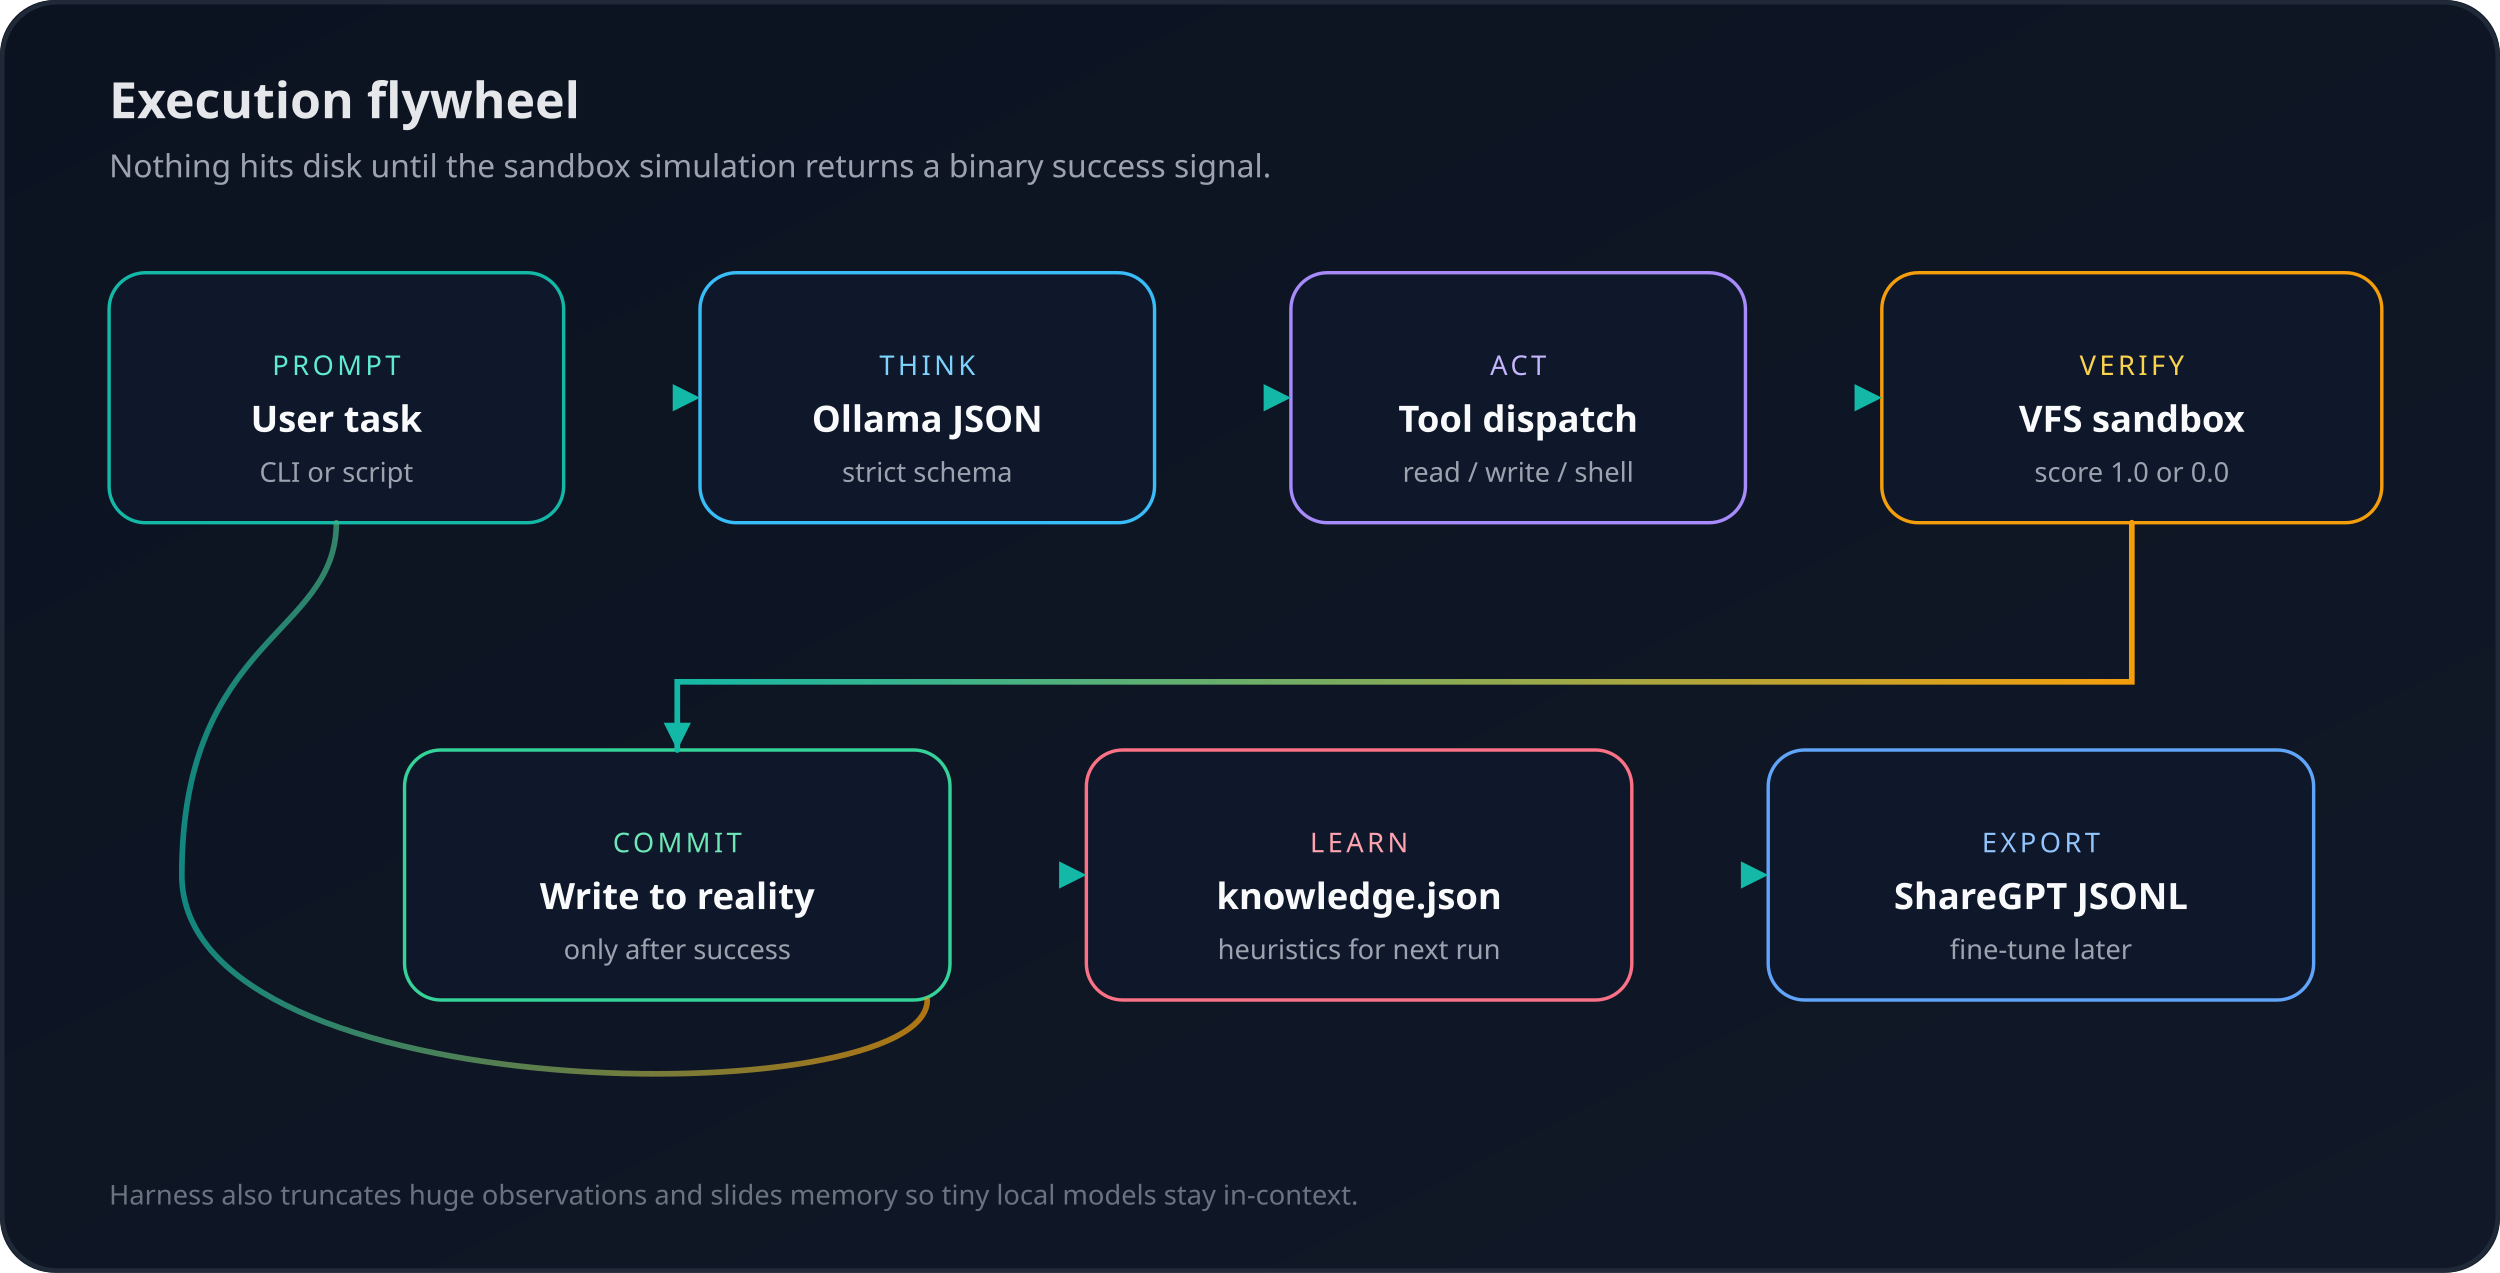
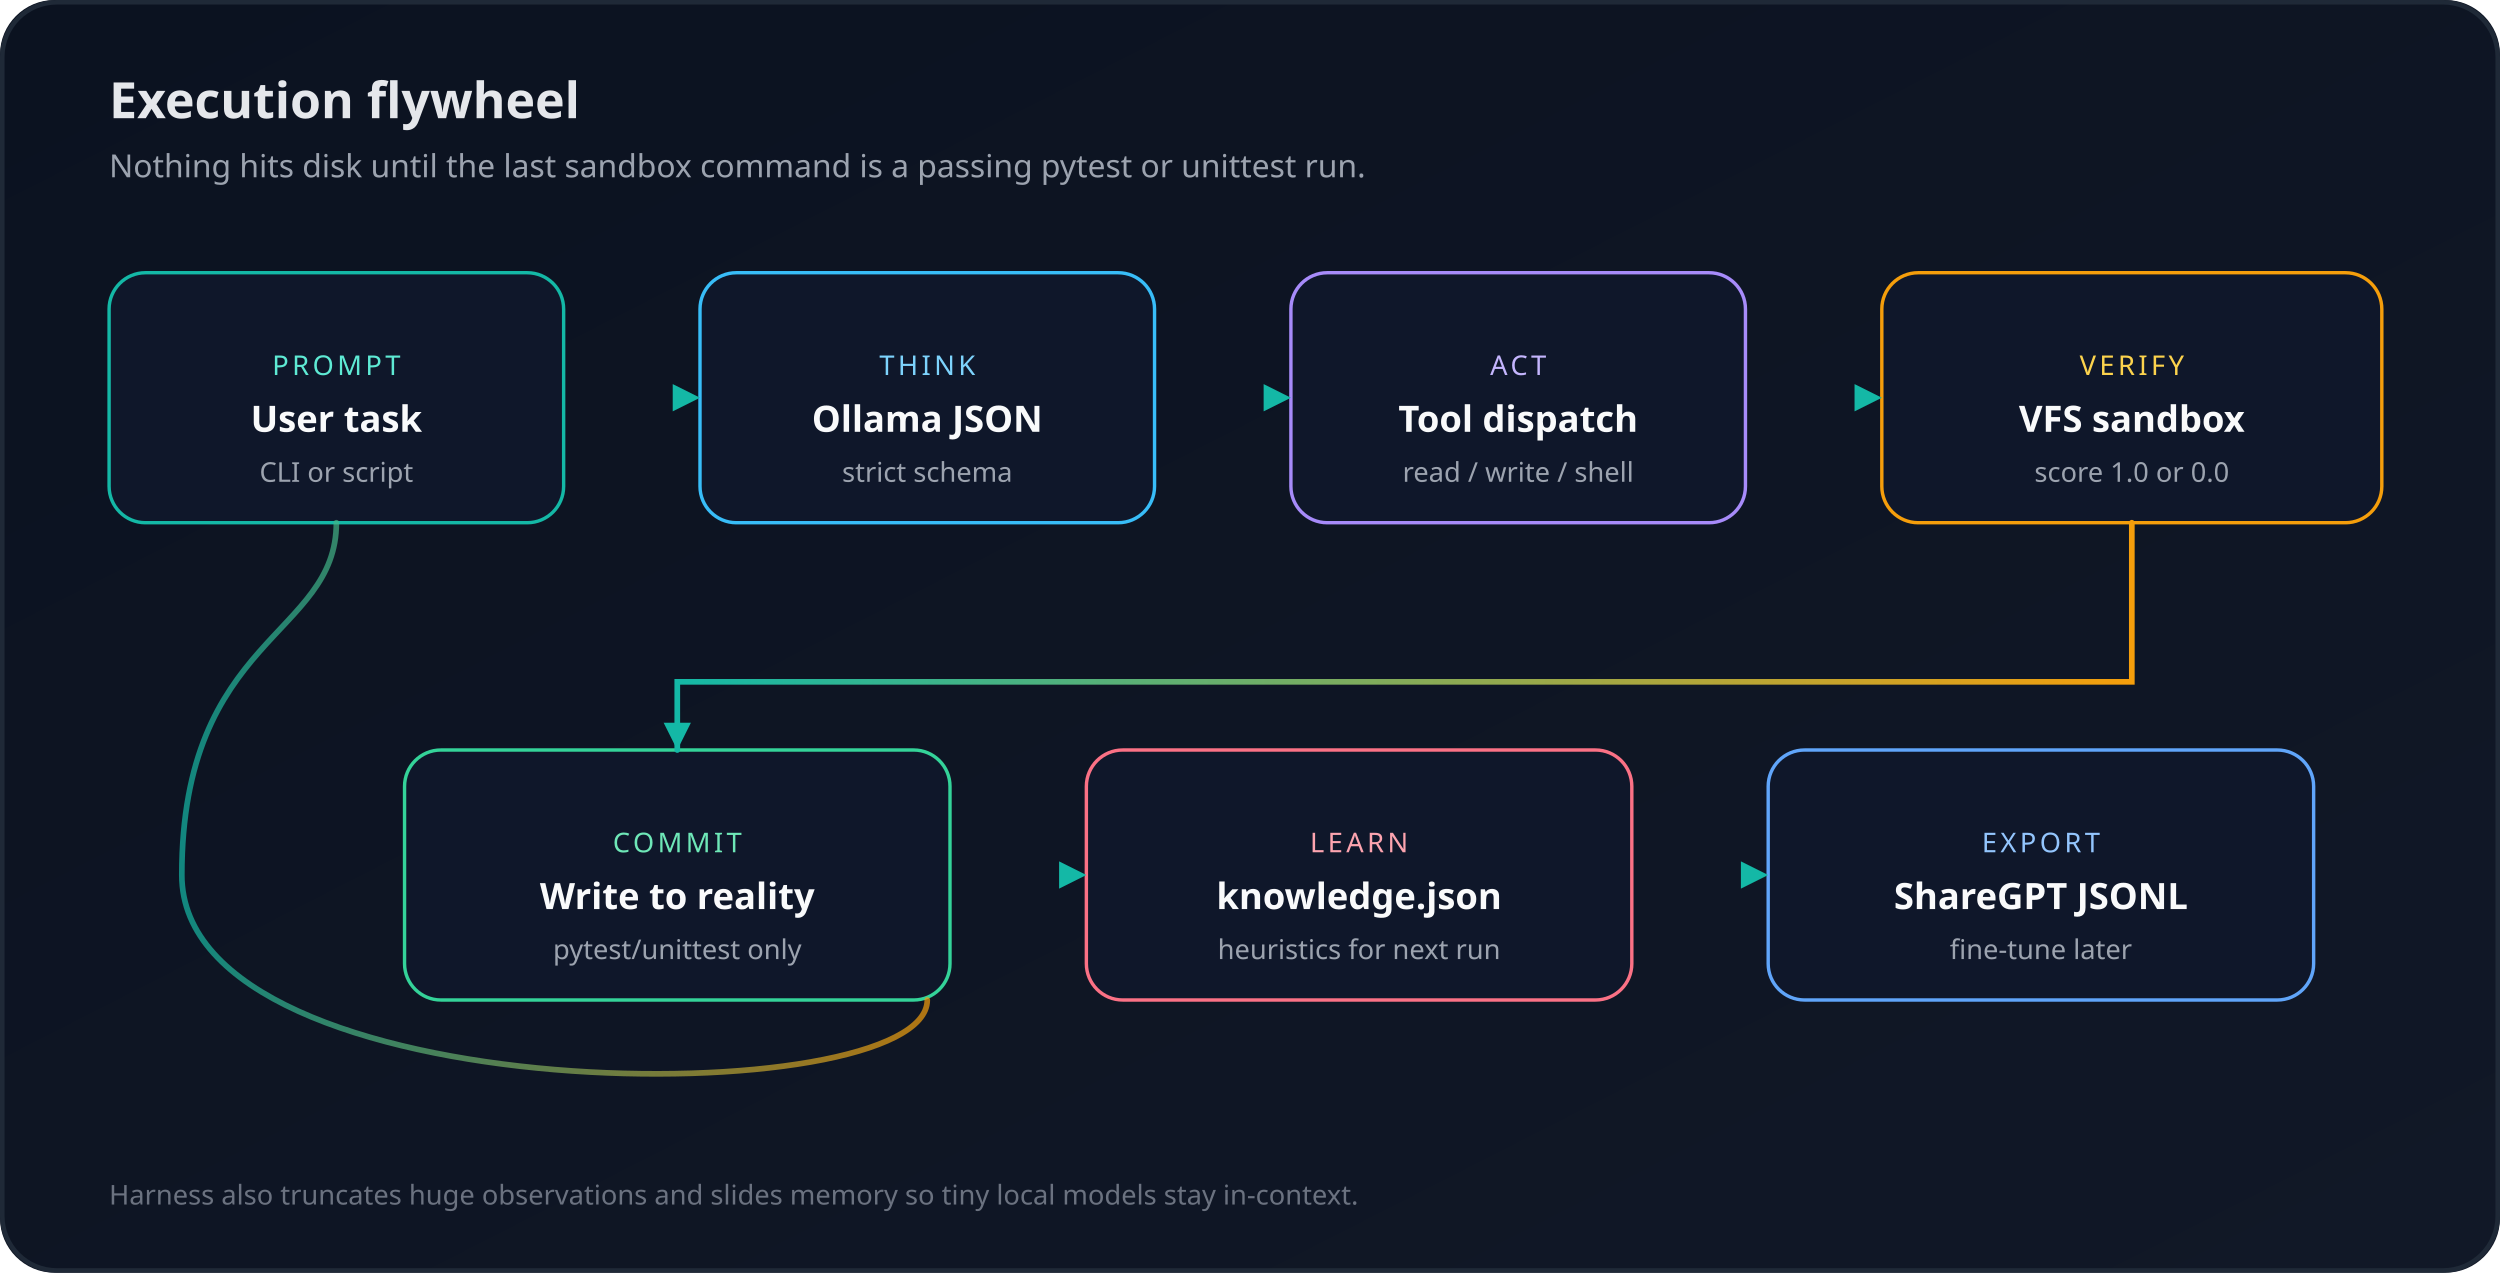
<svg xmlns="http://www.w3.org/2000/svg" viewBox="0 0 1100 560" role="img" aria-labelledby="title desc">
  <defs>
    <linearGradient id="bg" x1="0" y1="0" x2="1" y2="1">
      <stop offset="0%" stop-color="#0b1220" />
      <stop offset="100%" stop-color="#111827" />
    </linearGradient>
    <linearGradient id="accent" x1="0" y1="0" x2="1" y2="0">
      <stop offset="0%" stop-color="#14b8a6" />
      <stop offset="100%" stop-color="#f59e0b" />
    </linearGradient>
    <filter id="glow" x="-20%" y="-20%" width="140%" height="140%">
      <feGaussianBlur stdDeviation="6" result="b" />
      <feMerge>
        <feMergeNode in="b" />
        <feMergeNode in="SourceGraphic" />
      </feMerge>
    </filter>
  </defs>
  <rect width="1100" height="560" rx="24" fill="url(#bg)" />
  <rect x="1" y="1" width="1098" height="558" rx="24" fill="none" stroke="#1f2937" stroke-width="2" />
  <text x="48" y="52" fill="#e5e7eb" font-family="ui-sans-serif, system-ui, sans-serif" font-size="22" font-weight="700">Execution flywheel</text>
-   <text x="48" y="78" fill="#9ca3af" font-family="ui-sans-serif, system-ui, sans-serif" font-size="14">Nothing hits disk until the sandbox simulation returns a binary success signal.</text>
+   <text x="48" y="78" fill="#9ca3af" font-family="ui-sans-serif, system-ui, sans-serif" font-size="14">Nothing hits disk until the last sandbox command is a passing pytest or unittest run.</text>
  <g font-family="ui-sans-serif, system-ui, sans-serif">
    <rect x="48" y="120" width="200" height="110" rx="16" fill="#0f172a" stroke="#14b8a6" stroke-width="1.5" />
    <text x="148" y="165" text-anchor="middle" fill="#5eead4" font-size="12" letter-spacing="1.5">PROMPT</text>
    <text x="148" y="190" text-anchor="middle" fill="#f9fafb" font-size="16" font-weight="600">User task</text>
    <text x="148" y="212" text-anchor="middle" fill="#9ca3af" font-size="12">CLI or script</text>
    <rect x="308" y="120" width="200" height="110" rx="16" fill="#0f172a" stroke="#38bdf8" stroke-width="1.5" />
    <text x="408" y="165" text-anchor="middle" fill="#7dd3fc" font-size="12" letter-spacing="1.5">THINK</text>
    <text x="408" y="190" text-anchor="middle" fill="#f9fafb" font-size="16" font-weight="600">Ollama JSON</text>
    <text x="408" y="212" text-anchor="middle" fill="#9ca3af" font-size="12">strict schema</text>
    <rect x="568" y="120" width="200" height="110" rx="16" fill="#0f172a" stroke="#a78bfa" stroke-width="1.5" />
    <text x="668" y="165" text-anchor="middle" fill="#c4b5fd" font-size="12" letter-spacing="1.5">ACT</text>
    <text x="668" y="190" text-anchor="middle" fill="#f9fafb" font-size="16" font-weight="600">Tool dispatch</text>
    <text x="668" y="212" text-anchor="middle" fill="#9ca3af" font-size="12">read / write / shell</text>
    <rect x="828" y="120" width="220" height="110" rx="16" fill="#0f172a" stroke="#f59e0b" stroke-width="1.5" />
    <text x="938" y="165" text-anchor="middle" fill="#fcd34d" font-size="12" letter-spacing="1.5">VERIFY</text>
    <text x="938" y="190" text-anchor="middle" fill="#f9fafb" font-size="16" font-weight="600">VFS sandbox</text>
    <text x="938" y="212" text-anchor="middle" fill="#9ca3af" font-size="12">score 1.0 or 0.0</text>
    <rect x="178" y="330" width="240" height="110" rx="16" fill="#0f172a" stroke="#34d399" stroke-width="1.5" />
    <text x="298" y="375" text-anchor="middle" fill="#6ee7b7" font-size="12" letter-spacing="1.5">COMMIT</text>
    <text x="298" y="400" text-anchor="middle" fill="#f9fafb" font-size="16" font-weight="600">Write to reality</text>
-     <text x="298" y="422" text-anchor="middle" fill="#9ca3af" font-size="12">only after success</text>
+     <text x="298" y="422" text-anchor="middle" fill="#9ca3af" font-size="12">pytest/unittest only</text>
    <rect x="478" y="330" width="240" height="110" rx="16" fill="#0f172a" stroke="#fb7185" stroke-width="1.5" />
    <text x="598" y="375" text-anchor="middle" fill="#fda4af" font-size="12" letter-spacing="1.5">LEARN</text>
    <text x="598" y="400" text-anchor="middle" fill="#f9fafb" font-size="16" font-weight="600">knowledge.json</text>
    <text x="598" y="422" text-anchor="middle" fill="#9ca3af" font-size="12">heuristics for next run</text>
    <rect x="778" y="330" width="240" height="110" rx="16" fill="#0f172a" stroke="#60a5fa" stroke-width="1.5" />
    <text x="898" y="375" text-anchor="middle" fill="#93c5fd" font-size="12" letter-spacing="1.5">EXPORT</text>
    <text x="898" y="400" text-anchor="middle" fill="#f9fafb" font-size="16" font-weight="600">ShareGPT JSONL</text>
    <text x="898" y="422" text-anchor="middle" fill="#9ca3af" font-size="12">fine-tune later</text>
  </g>
  <g stroke="url(#accent)" stroke-width="2.5" fill="none" stroke-linecap="round">
    <path d="M248 175 L308 175" />
    <path d="M508 175 L568 175" />
    <path d="M768 175 L828 175" />
    <path d="M938 230 L938 300 L298 300 L298 330" />
    <path d="M418 385 L478 385" />
    <path d="M718 385 L778 385" />
    <path d="M148 230 C148 280 80 280 80 385 C80 490 408 490 408 440" opacity="0.7" />
  </g>
  <g fill="#14b8a6">
    <polygon points="308,175 296,169 296,181" />
    <polygon points="568,175 556,169 556,181" />
    <polygon points="828,175 816,169 816,181" />
    <polygon points="298,330 292,318 304,318" />
    <polygon points="478,385 466,379 466,391" />
    <polygon points="778,385 766,379 766,391" />
  </g>
  <text x="48" y="530" fill="#6b7280" font-family="ui-sans-serif, system-ui, sans-serif" font-size="12">Harness also truncates huge observations and slides memory so tiny local models stay in-context.</text>
</svg>
